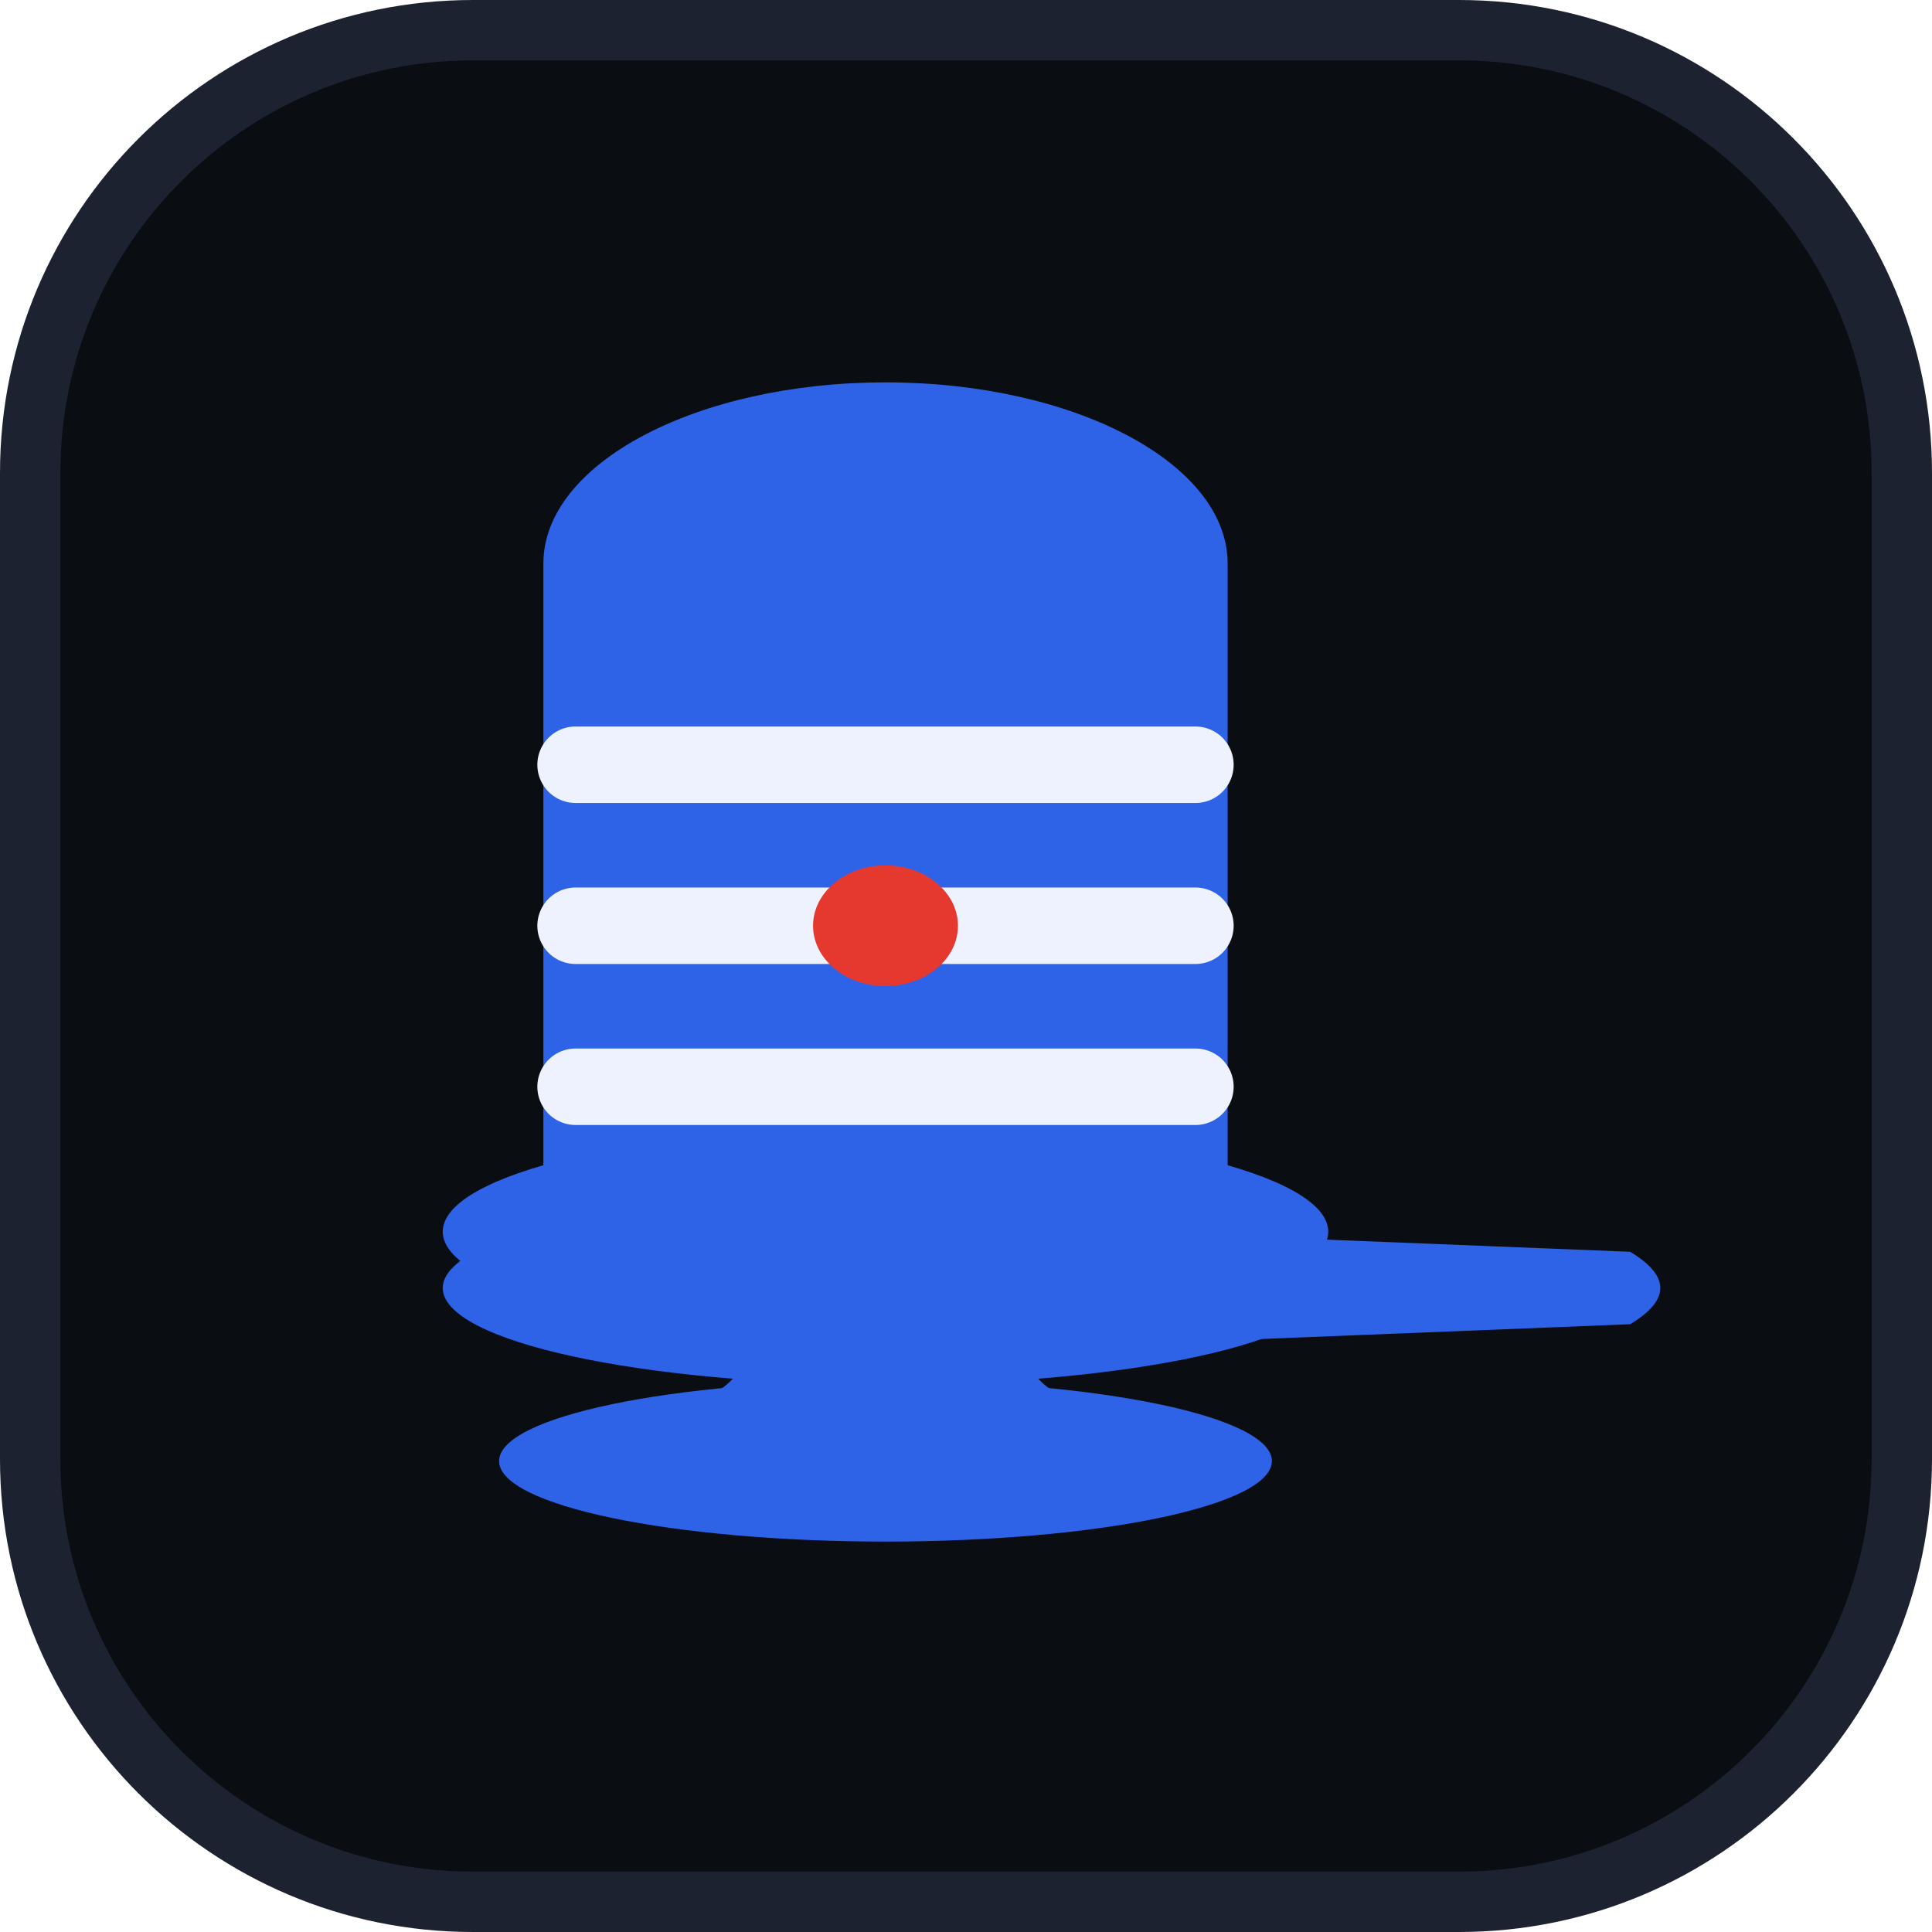
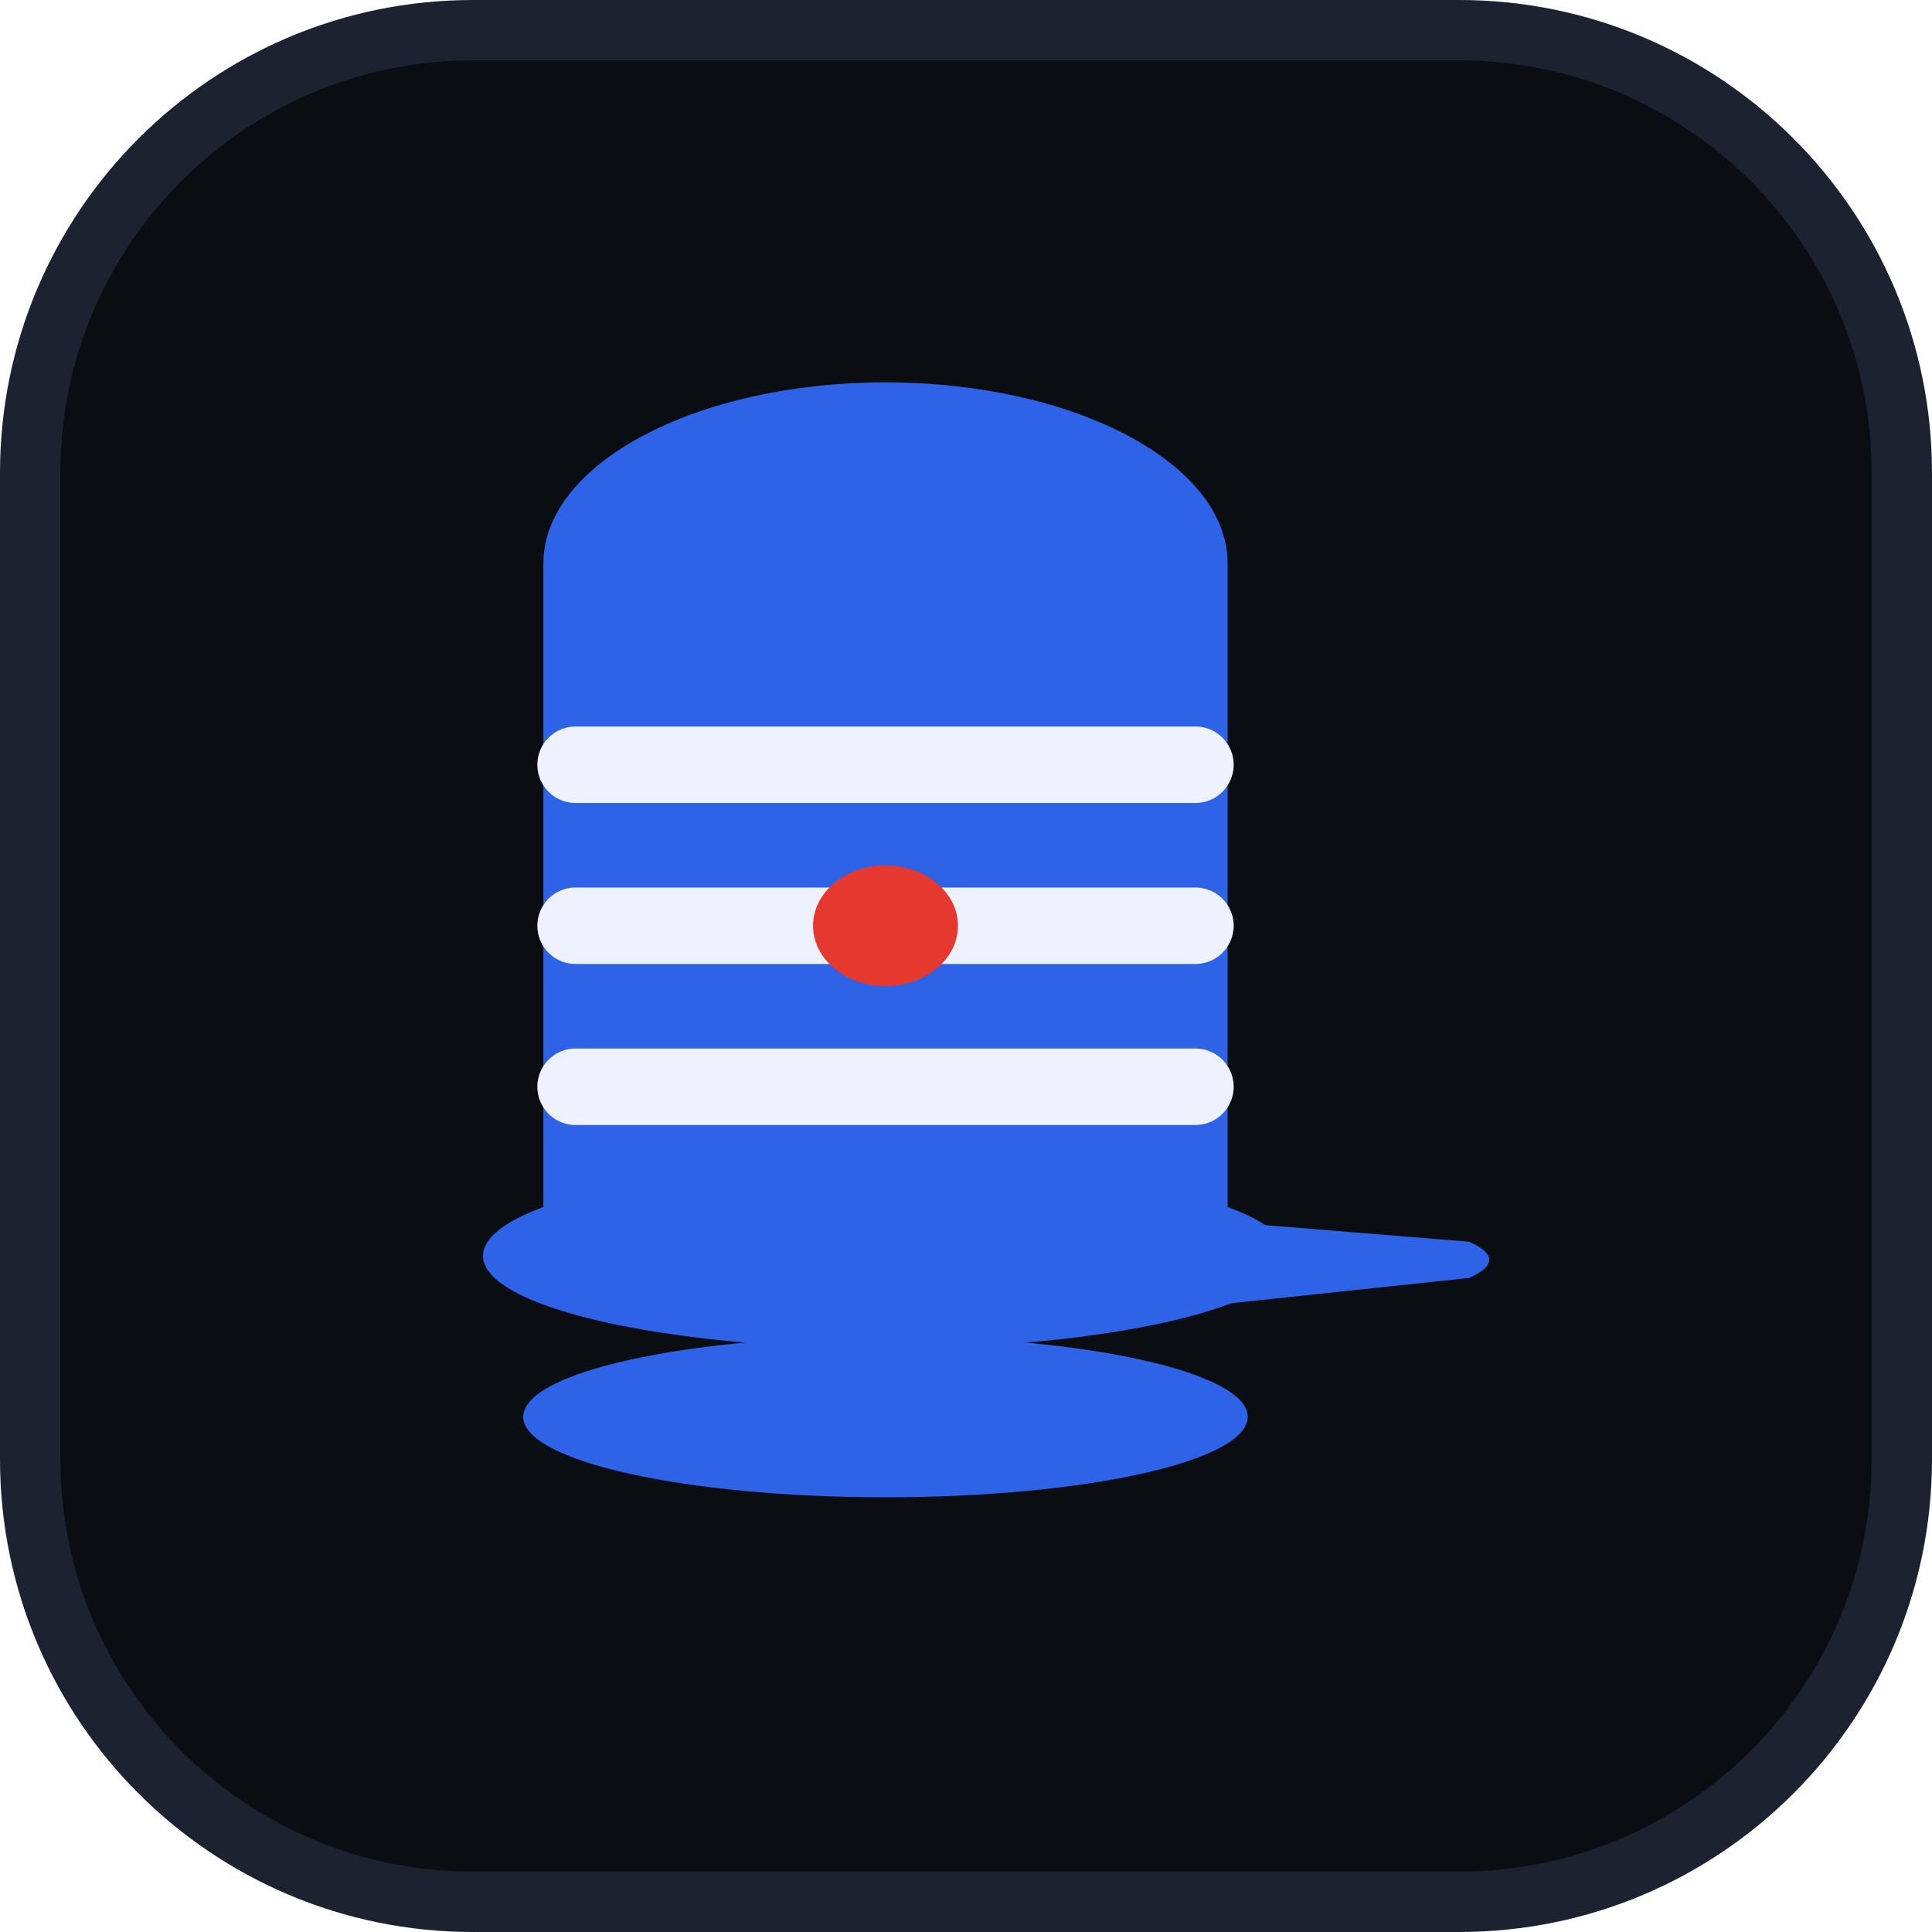
- <svg xmlns="http://www.w3.org/2000/svg" viewBox="0 0 48 48">
-   <rect x="0.75" y="0.75" width="46.5" height="46.5" rx="11" fill="#0a0d12" stroke="#1c2230" stroke-width="1.5" />
-   <path d="M16.5 31.6 Q18 32.6 18.4 33.6 Q18.8 35 12.4 36.2 L31.6 36.2 Q25.2 35 25.6 33.6 Q26 32.6 27.5 31.6 Z" fill="#2E63E8" />
-   <ellipse cx="22" cy="36.3" rx="9.6" ry="2" fill="#2E63E8" />
-   <ellipse cx="22" cy="32" rx="11" ry="2.4" fill="#2E63E8" />
-   <path d="M28 30.6 L40.5 31.1 Q42 32 40.5 32.9 L28 33.4 Z" fill="#2E63E8" />
-   <ellipse cx="22" cy="30.6" rx="11" ry="2.6" fill="#2E63E8" />
+ <svg xmlns="http://www.w3.org/2000/svg" viewBox="0 0 48 48" role="img" aria-label="dbopt">
+   <rect x=".75" y=".75" width="46.5" height="46.5" rx="11" fill="#0a0d12" stroke="#1c2230" stroke-width="1.5" />
+   <ellipse cx="22" cy="31.2" rx="10" ry="2.3" fill="#2E63E8" />
+   <path d="M28.5 30.2 L36.5 30.85 Q37.5 31.3 36.5 31.75 L28.5 32.6 Z" fill="#2E63E8" />
+   <rect x="18.5" y="31.4" width="7" height="3.6" fill="#2E63E8" />
+   <ellipse cx="22" cy="35.2" rx="9" ry="2" fill="#2E63E8" />
  <path d="M13.5 14 A8.5 4.5 0 0 1 30.5 14 L30.5 31 L13.5 31 Z" fill="#2E63E8" />
  <line x1="14.3" y1="19" x2="29.7" y2="19" stroke="#EEF2FF" stroke-width="1.9" stroke-linecap="round" />
  <line x1="14.3" y1="23" x2="29.7" y2="23" stroke="#EEF2FF" stroke-width="1.9" stroke-linecap="round" />
  <line x1="14.3" y1="27" x2="29.7" y2="27" stroke="#EEF2FF" stroke-width="1.9" stroke-linecap="round" />
  <ellipse cx="22" cy="23" rx="1.8" ry="1.5" fill="#E5392F" />
</svg>
